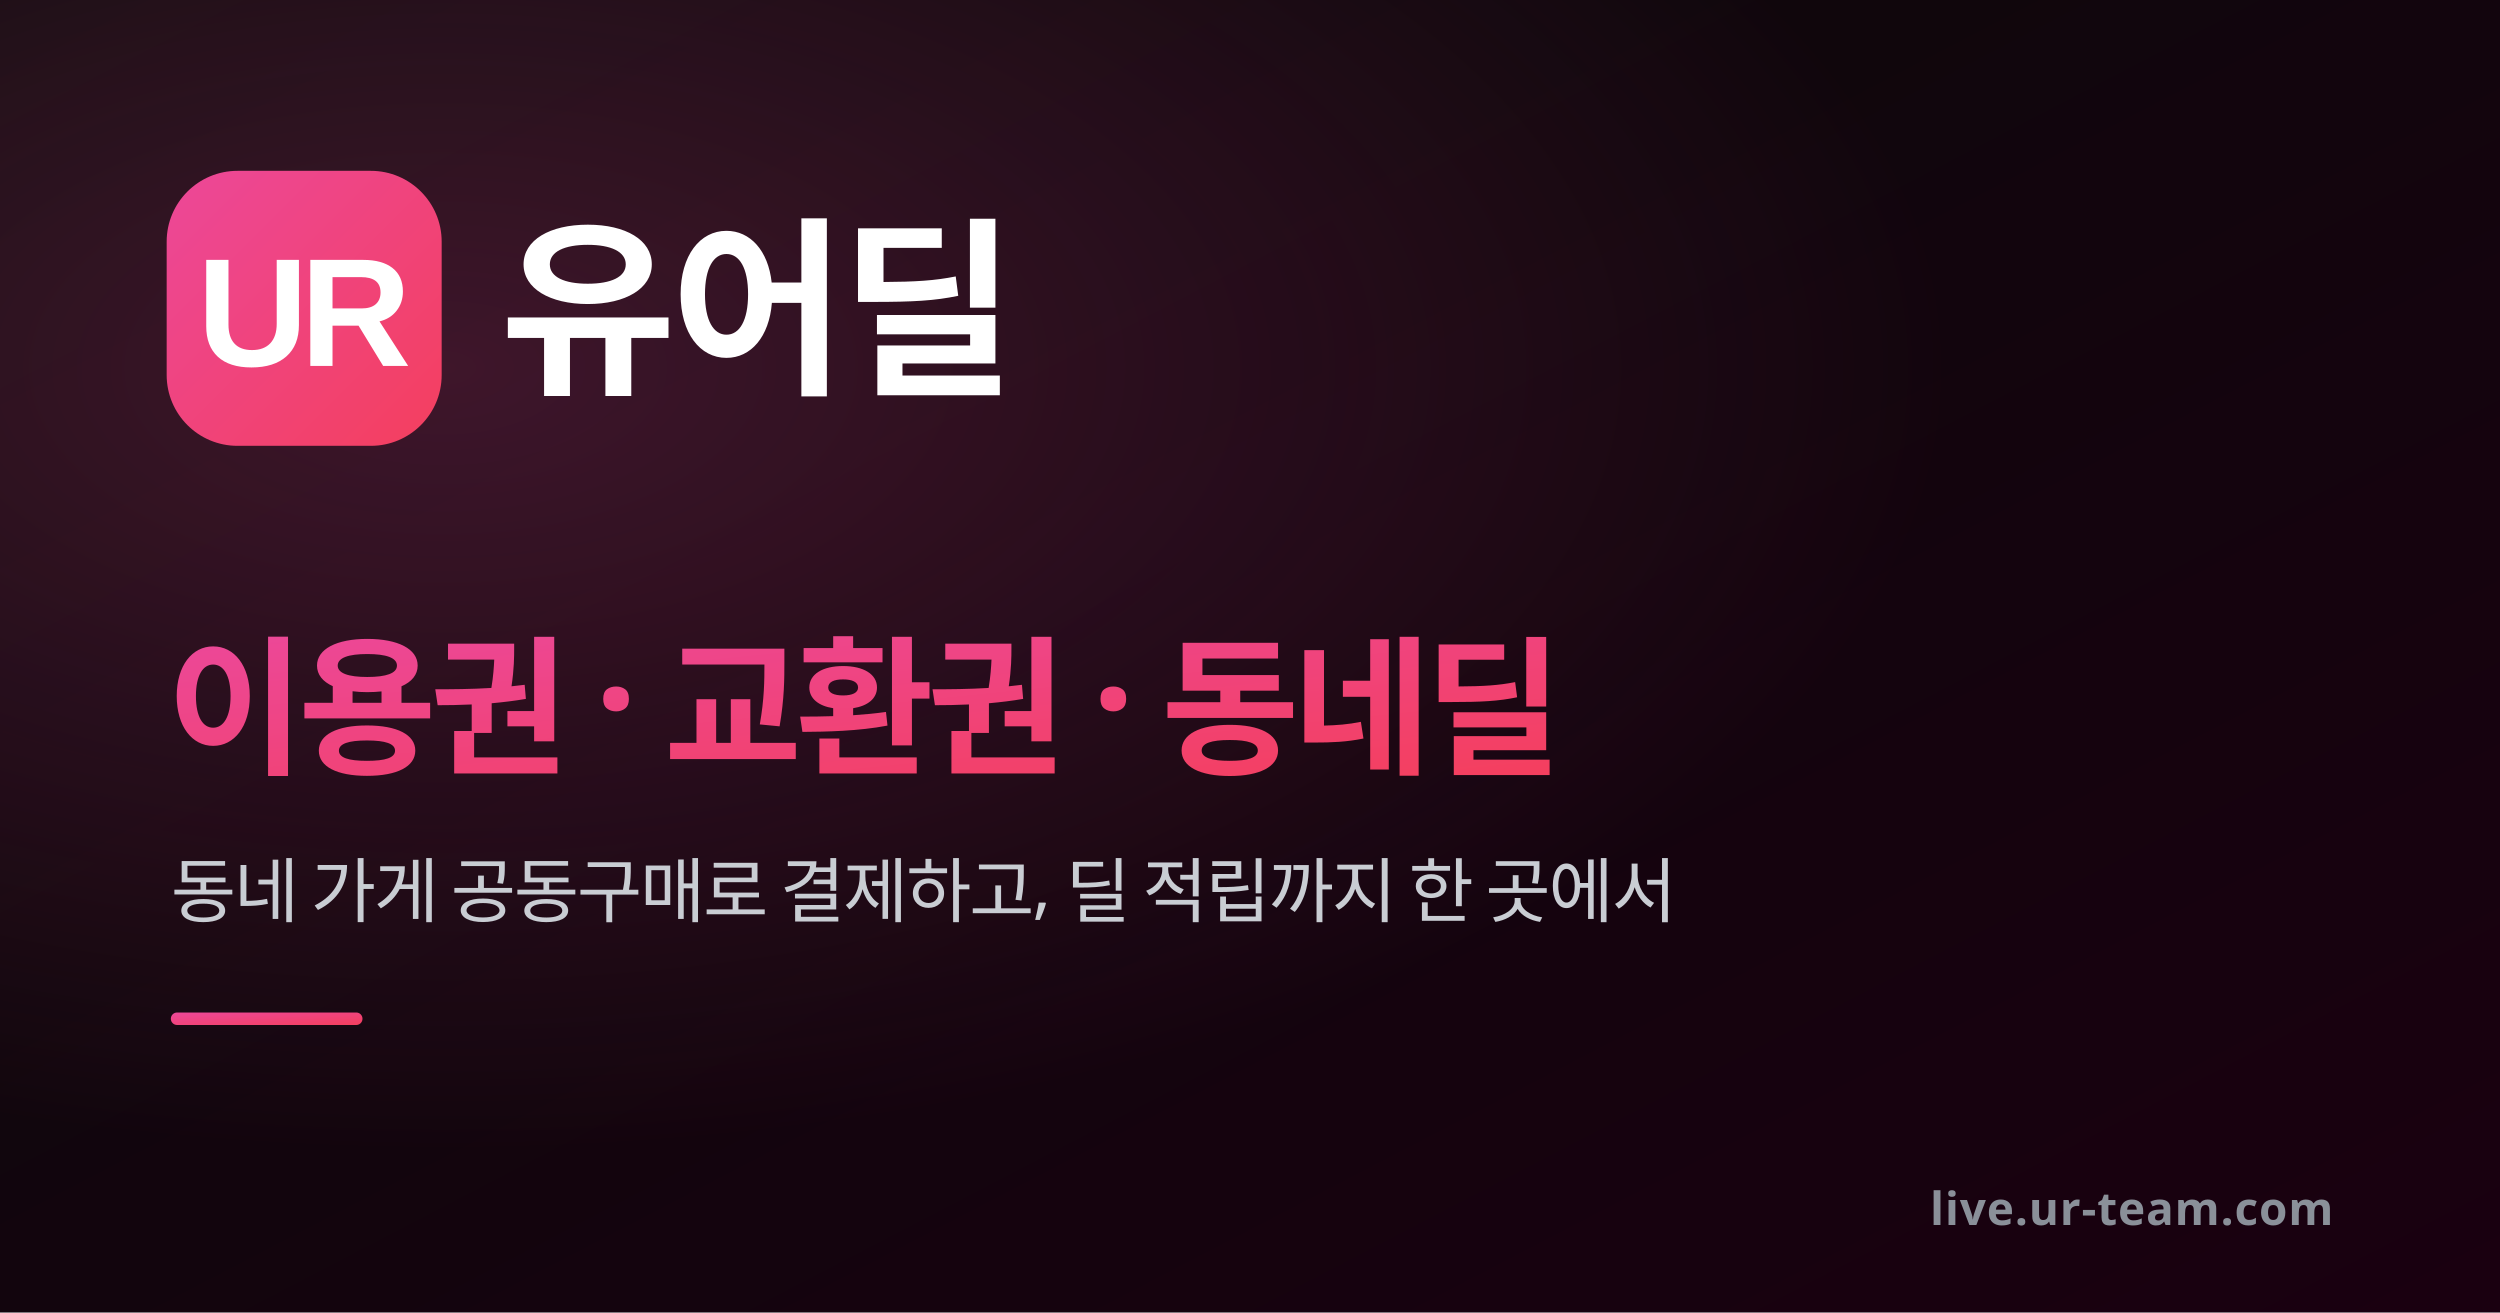
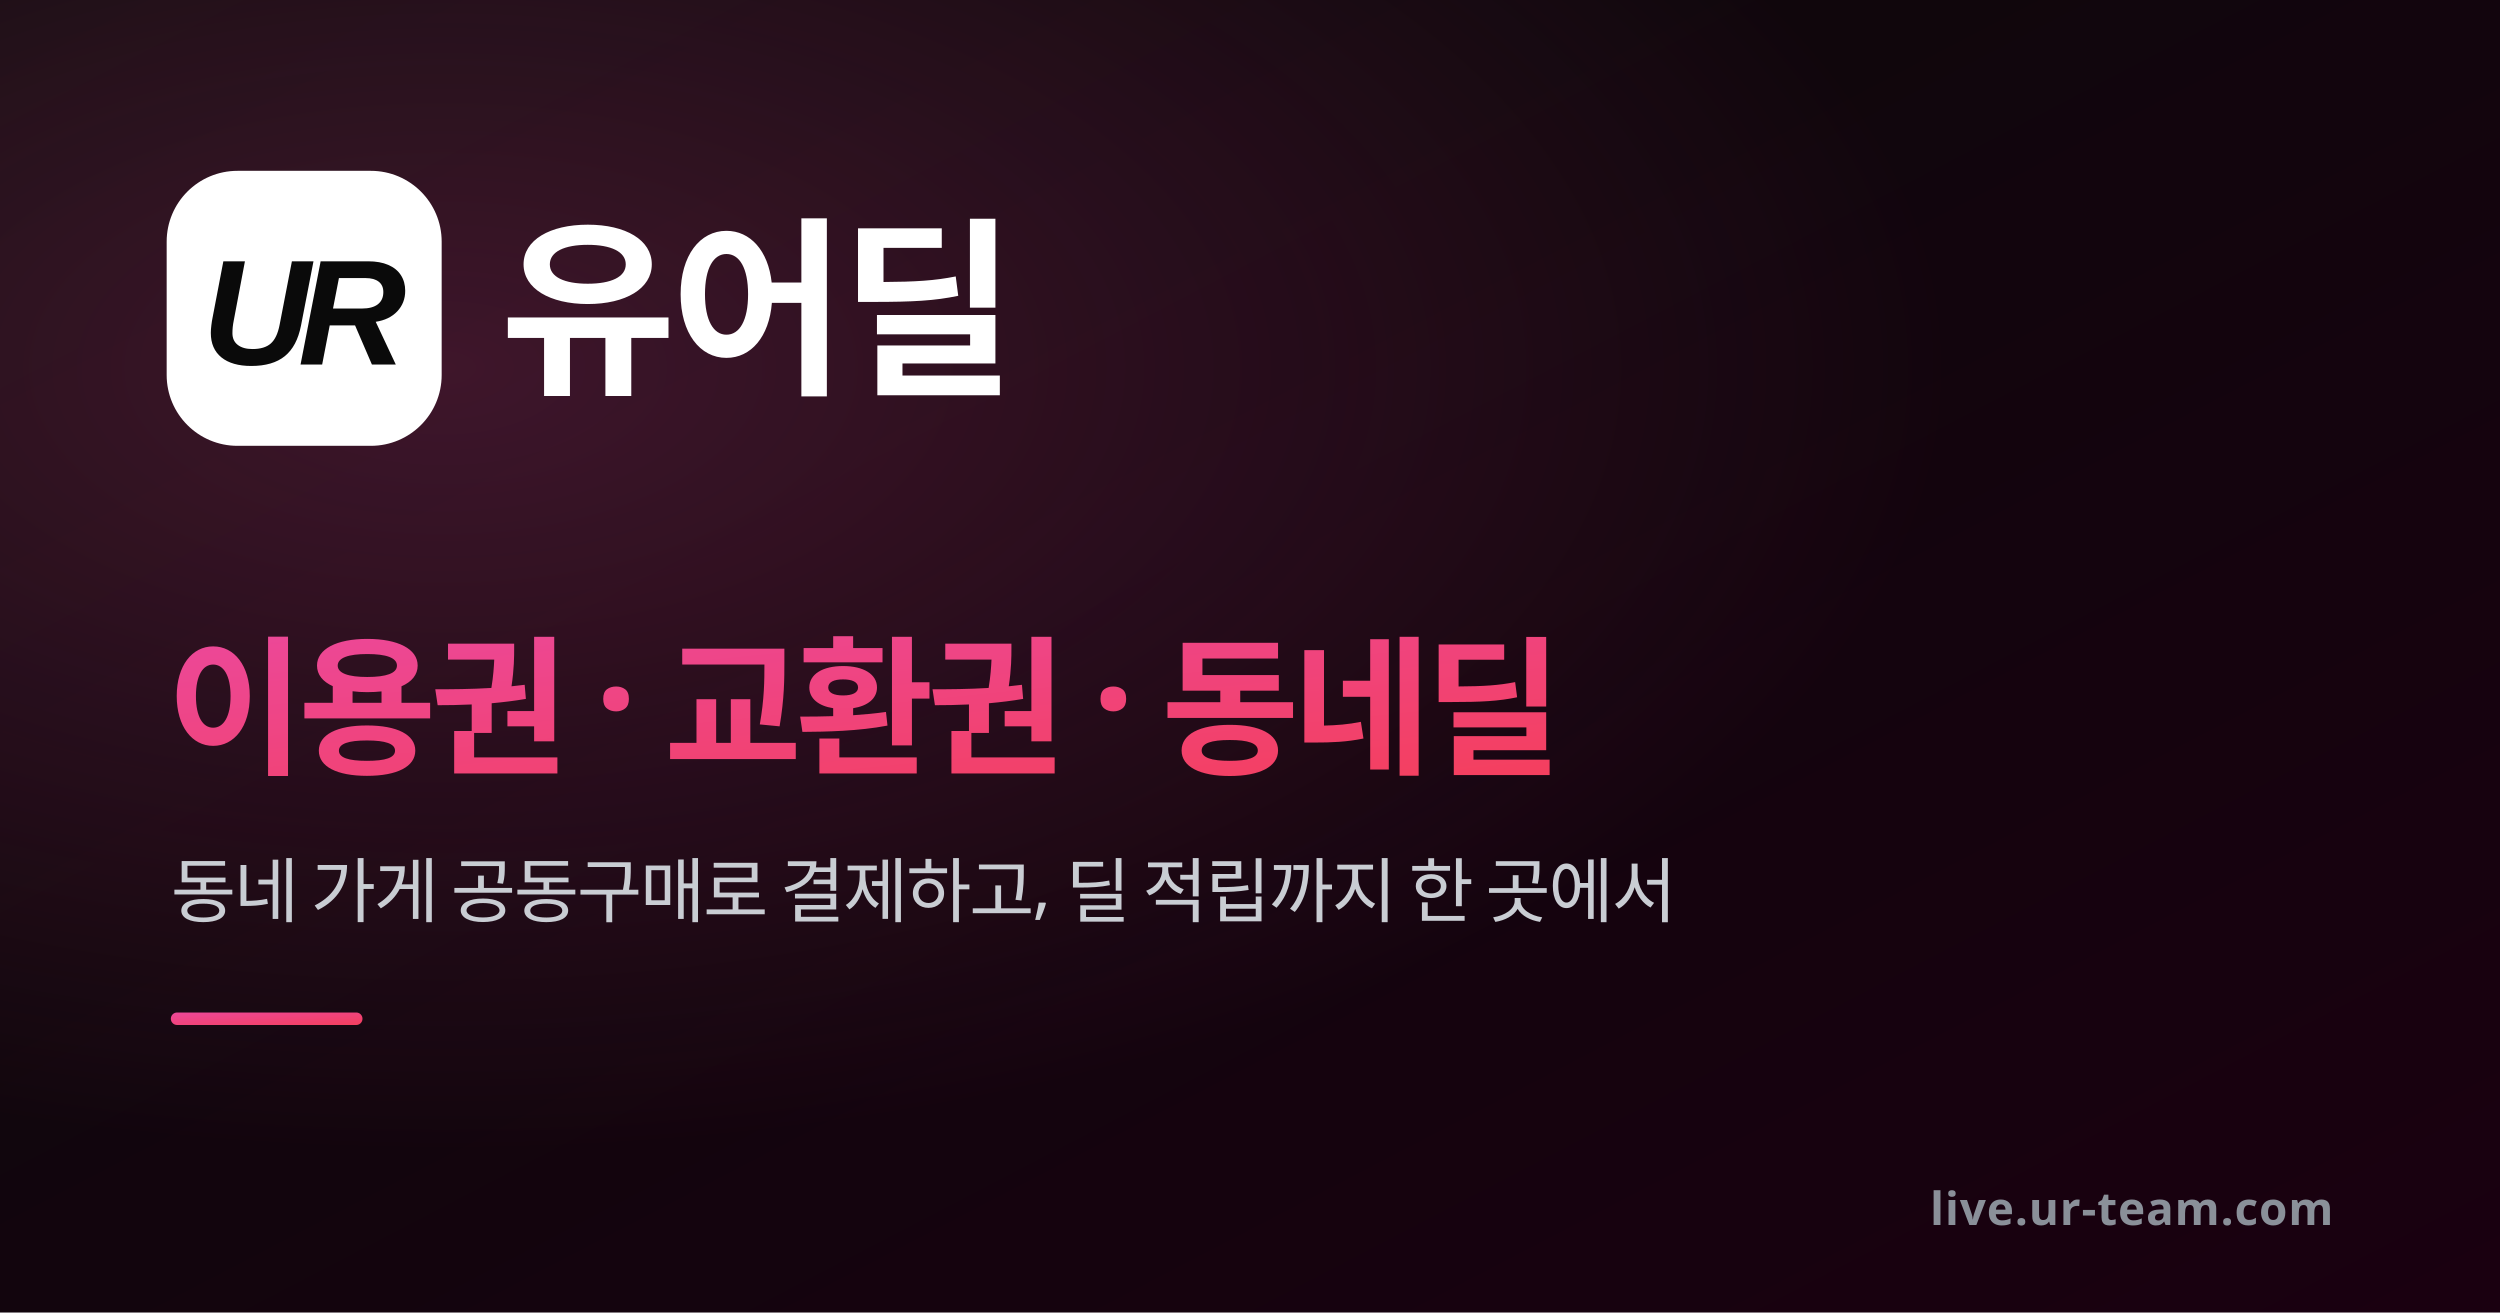
<svg xmlns="http://www.w3.org/2000/svg" viewBox="0 0 1200 630" width="1200" height="630">
  <defs>
    <linearGradient id="bg" x1="0%" y1="0%" x2="100%" y2="100%">
      <stop offset="0%" stop-color="#0A0A0A" />
      <stop offset="100%" stop-color="#1A0010" />
    </linearGradient>
    <linearGradient id="brand" x1="0%" y1="0%" x2="100%" y2="100%">
      <stop offset="0%" stop-color="#EC4899" />
      <stop offset="100%" stop-color="#F43F5E" />
    </linearGradient>
    <radialGradient id="glow" cx="18%" cy="28%" r="60%">
      <stop offset="0%" stop-color="rgba(236,72,153,0.22)" />
      <stop offset="100%" stop-color="rgba(236,72,153,0)" />
    </radialGradient>
  </defs>
  <rect width="1200" height="630" fill="url(#bg)" />
  <rect width="1200" height="630" fill="url(#glow)" />
-   <rect x="80" y="82" width="132" height="132" rx="34" fill="url(#brand)" />
-   <text x="146" y="150" font-family="Arial, sans-serif" font-weight="800" font-size="74" letter-spacing="-4" text-anchor="middle" dominant-baseline="central" fill="#FFFFFF">UR</text>
+   <rect x="80" y="82" width="132" height="132" rx="34" fill="#FFFFFF" />
+   <text x="146" y="150" font-family="Arial Black, Arial, sans-serif" font-weight="900" font-size="72" font-style="italic" letter-spacing="-6" text-anchor="middle" dominant-baseline="central" fill="#0A0A0A">UR</text>
  <text x="240" y="182" font-family="sans-serif" font-weight="800" font-size="92" letter-spacing="-3" fill="#FFFFFF">유어딜</text>
  <text x="80" y="366" font-family="sans-serif" font-weight="800" font-size="72" letter-spacing="-3" fill="url(#brand)">이용권 · 교환권 · 동네딜</text>
  <text x="82" y="440" font-family="sans-serif" font-weight="500" font-size="34" letter-spacing="-1" fill="#C9CDD3">동네 가게 공동구매로 결제하고, 딜 적립까지 한 곳에서</text>
  <rect x="82" y="486" width="92" height="6" rx="3" fill="url(#brand)" />
  <text x="1120" y="588" font-family="sans-serif" font-weight="600" font-size="22" letter-spacing="0.02em" fill="#8A9099" text-anchor="end">live.ur-team.com</text>
</svg>
